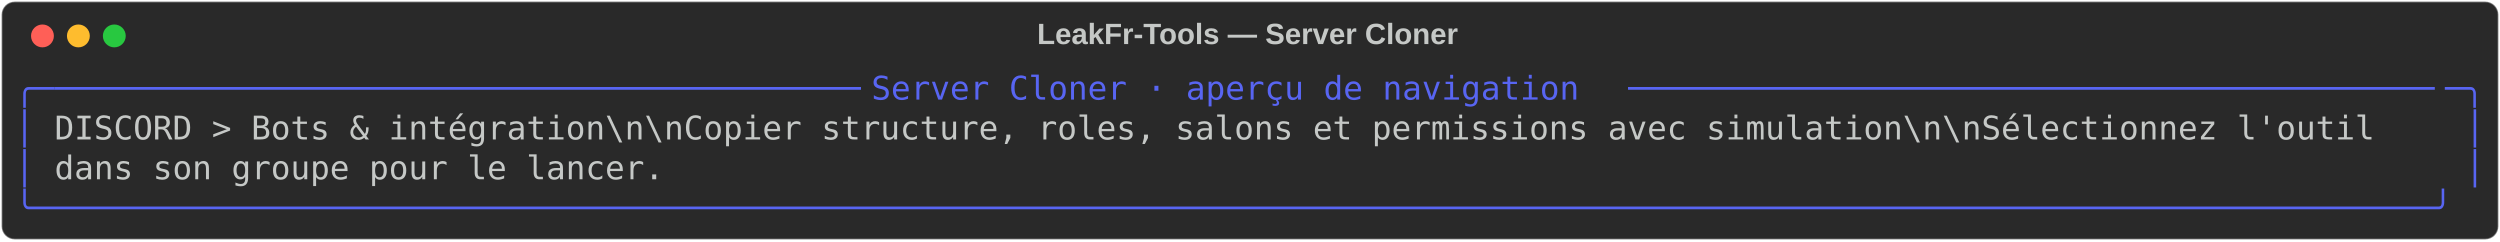
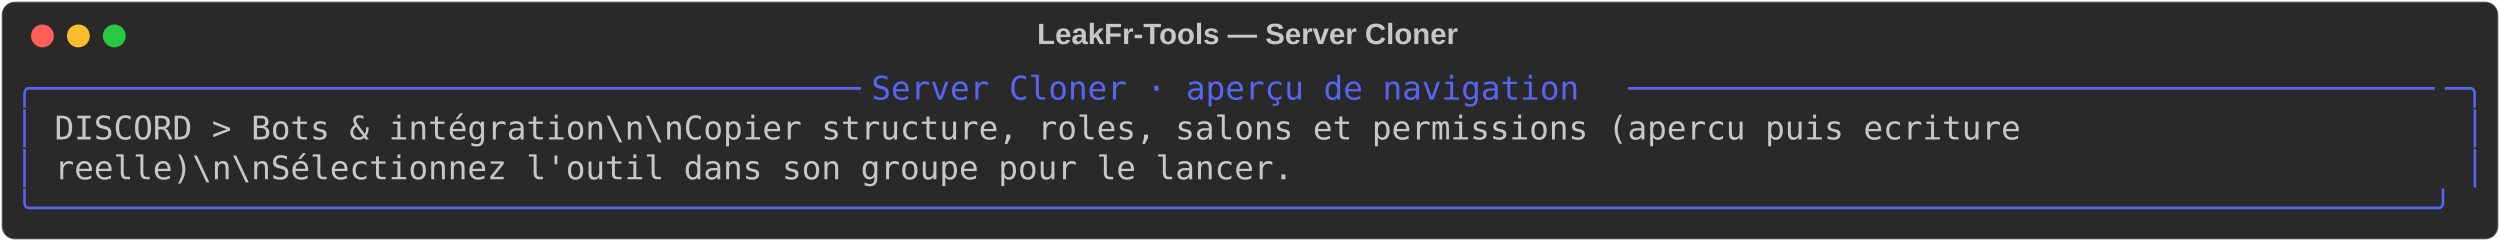
<svg xmlns="http://www.w3.org/2000/svg" class="rich-terminal" viewBox="0 0 1531 147.6">
  <style>

    @font-face {
        font-family: "Fira Code";
        src: local("FiraCode-Regular"),
                url("https://cdnjs.cloudflare.com/ajax/libs/firacode/6.2.0/woff2/FiraCode-Regular.woff2") format("woff2"),
                url("https://cdnjs.cloudflare.com/ajax/libs/firacode/6.2.0/woff/FiraCode-Regular.woff") format("woff");
        font-style: normal;
        font-weight: 400;
    }
    @font-face {
        font-family: "Fira Code";
        src: local("FiraCode-Bold"),
                url("https://cdnjs.cloudflare.com/ajax/libs/firacode/6.2.0/woff2/FiraCode-Bold.woff2") format("woff2"),
                url("https://cdnjs.cloudflare.com/ajax/libs/firacode/6.2.0/woff/FiraCode-Bold.woff") format("woff");
        font-style: bold;
        font-weight: 700;
    }

-     .terminal-3850742918-matrix {
+     .terminal-1709813648-matrix {
        font-family: Fira Code, monospace;
        font-size: 20px;
        line-height: 24.4px;
        font-variant-east-asian: full-width;
    }

-     .terminal-3850742918-title {
+     .terminal-1709813648-title {
        font-size: 18px;
        font-weight: bold;
        font-family: arial;
    }

-     .terminal-3850742918-r1 { fill: #5865f2 }
- .terminal-3850742918-r2 { fill: #c5c8c6 }
+     .terminal-1709813648-r1 { fill: #5865f2 }
+ .terminal-1709813648-r2 { fill: #c5c8c6 }
    </style>
  <defs>
-     <clipPath id="terminal-3850742918-clip-terminal">
+     <clipPath id="terminal-1709813648-clip-terminal">
      <rect x="0" y="0" width="1511.8" height="96.6" />
    </clipPath>
-     <clipPath id="terminal-3850742918-line-0">
+     <clipPath id="terminal-1709813648-line-0">
      <rect x="0" y="1.5" width="1512.8" height="24.65" />
    </clipPath>
-     <clipPath id="terminal-3850742918-line-1">
+     <clipPath id="terminal-1709813648-line-1">
      <rect x="0" y="25.9" width="1512.8" height="24.65" />
    </clipPath>
-     <clipPath id="terminal-3850742918-line-2">
+     <clipPath id="terminal-1709813648-line-2">
      <rect x="0" y="50.3" width="1512.8" height="24.65" />
    </clipPath>
  </defs>
  <rect fill="#292929" stroke="rgba(255,255,255,0.35)" stroke-width="1" x="1" y="1" width="1529" height="145.6" rx="8" />
-   <text class="terminal-3850742918-title" fill="#c5c8c6" text-anchor="middle" x="764" y="27">LeakFr-Tools — Server Cloner</text>
+   <text class="terminal-1709813648-title" fill="#c5c8c6" text-anchor="middle" x="764" y="27">LeakFr-Tools — Server Cloner</text>
  <g transform="translate(26,22)">
    <circle cx="0" cy="0" r="7" fill="#ff5f57" />
    <circle cx="22" cy="0" r="7" fill="#febc2e" />
    <circle cx="44" cy="0" r="7" fill="#28c840" />
  </g>
-   <g transform="translate(9, 41)" clip-path="url(#terminal-3850742918-clip-terminal)">
-     <g class="terminal-3850742918-matrix">
-       <text class="terminal-3850742918-r1" x="0" y="20" textLength="24.4" clip-path="url(#terminal-3850742918-line-0)">╭─</text>
-       <text class="terminal-3850742918-r1" x="24.4" y="20" textLength="500.2" clip-path="url(#terminal-3850742918-line-0)">─────────────────────────────────────────</text>
-       <text class="terminal-3850742918-r1" x="524.6" y="20" textLength="463.6" clip-path="url(#terminal-3850742918-line-0)"> Server Cloner · aperçu de navigation </text>
-       <text class="terminal-3850742918-r1" x="988.2" y="20" textLength="500.2" clip-path="url(#terminal-3850742918-line-0)">─────────────────────────────────────────</text>
-       <text class="terminal-3850742918-r1" x="1488.4" y="20" textLength="24.4" clip-path="url(#terminal-3850742918-line-0)">─╮</text>
-       <text class="terminal-3850742918-r2" x="1512.8" y="20" textLength="12.2" clip-path="url(#terminal-3850742918-line-0)">
+   <g transform="translate(9, 41)" clip-path="url(#terminal-1709813648-clip-terminal)">
+     <g class="terminal-1709813648-matrix">
+       <text class="terminal-1709813648-r1" x="0" y="20" textLength="24.4" clip-path="url(#terminal-1709813648-line-0)">╭─</text>
+       <text class="terminal-1709813648-r1" x="24.4" y="20" textLength="500.2" clip-path="url(#terminal-1709813648-line-0)">─────────────────────────────────────────</text>
+       <text class="terminal-1709813648-r1" x="524.6" y="20" textLength="463.6" clip-path="url(#terminal-1709813648-line-0)"> Server Cloner · aperçu de navigation </text>
+       <text class="terminal-1709813648-r1" x="988.2" y="20" textLength="500.2" clip-path="url(#terminal-1709813648-line-0)">─────────────────────────────────────────</text>
+       <text class="terminal-1709813648-r1" x="1488.4" y="20" textLength="24.4" clip-path="url(#terminal-1709813648-line-0)">─╮</text>
+       <text class="terminal-1709813648-r2" x="1512.8" y="20" textLength="12.2" clip-path="url(#terminal-1709813648-line-0)">
</text>
-       <text class="terminal-3850742918-r1" x="0" y="44.4" textLength="12.2" clip-path="url(#terminal-3850742918-line-1)">│</text>
-       <text class="terminal-3850742918-r2" x="24.4" y="44.4" textLength="1451.8" clip-path="url(#terminal-3850742918-line-1)">DISCORD &gt; Bots &amp; intégration\n\nCopier structure, roles, salons et permissions avec simulation\n\nSélectionnez l'outil </text>
-       <text class="terminal-3850742918-r1" x="1500.6" y="44.4" textLength="12.2" clip-path="url(#terminal-3850742918-line-1)">│</text>
-       <text class="terminal-3850742918-r2" x="1512.8" y="44.4" textLength="12.2" clip-path="url(#terminal-3850742918-line-1)">
+       <text class="terminal-1709813648-r1" x="0" y="44.4" textLength="12.2" clip-path="url(#terminal-1709813648-line-1)">│</text>
+       <text class="terminal-1709813648-r2" x="24.4" y="44.4" textLength="1232.2" clip-path="url(#terminal-1709813648-line-1)">DISCORD &gt; Bots &amp; intégration\n\nCopier structure, roles, salons et permissions (apercu puis ecriture </text>
+       <text class="terminal-1709813648-r1" x="1500.6" y="44.4" textLength="12.2" clip-path="url(#terminal-1709813648-line-1)">│</text>
+       <text class="terminal-1709813648-r2" x="1512.8" y="44.4" textLength="12.2" clip-path="url(#terminal-1709813648-line-1)">
</text>
-       <text class="terminal-3850742918-r1" x="0" y="68.8" textLength="12.2" clip-path="url(#terminal-3850742918-line-2)">│</text>
-       <text class="terminal-3850742918-r2" x="24.4" y="68.8" textLength="378.2" clip-path="url(#terminal-3850742918-line-2)">dans son groupe pour le lancer.</text>
-       <text class="terminal-3850742918-r1" x="1500.6" y="68.8" textLength="12.2" clip-path="url(#terminal-3850742918-line-2)">│</text>
-       <text class="terminal-3850742918-r2" x="1512.8" y="68.8" textLength="12.2" clip-path="url(#terminal-3850742918-line-2)">
+       <text class="terminal-1709813648-r1" x="0" y="68.8" textLength="12.2" clip-path="url(#terminal-1709813648-line-2)">│</text>
+       <text class="terminal-1709813648-r2" x="24.4" y="68.8" textLength="768.6" clip-path="url(#terminal-1709813648-line-2)">reelle)\n\nSélectionnez l'outil dans son groupe pour le lancer.</text>
+       <text class="terminal-1709813648-r1" x="1500.6" y="68.8" textLength="12.2" clip-path="url(#terminal-1709813648-line-2)">│</text>
+       <text class="terminal-1709813648-r2" x="1512.8" y="68.8" textLength="12.2" clip-path="url(#terminal-1709813648-line-2)">
</text>
-       <text class="terminal-3850742918-r1" x="0" y="93.2" textLength="1512.8" clip-path="url(#terminal-3850742918-line-3)">╰──────────────────────────────────────────────────────────────────────────────────────────────────────────────────────────╯</text>
-       <text class="terminal-3850742918-r2" x="1512.8" y="93.2" textLength="12.2" clip-path="url(#terminal-3850742918-line-3)">
+       <text class="terminal-1709813648-r1" x="0" y="93.2" textLength="1512.8" clip-path="url(#terminal-1709813648-line-3)">╰──────────────────────────────────────────────────────────────────────────────────────────────────────────────────────────╯</text>
+       <text class="terminal-1709813648-r2" x="1512.8" y="93.2" textLength="12.2" clip-path="url(#terminal-1709813648-line-3)">
</text>
    </g>
  </g>
</svg>
